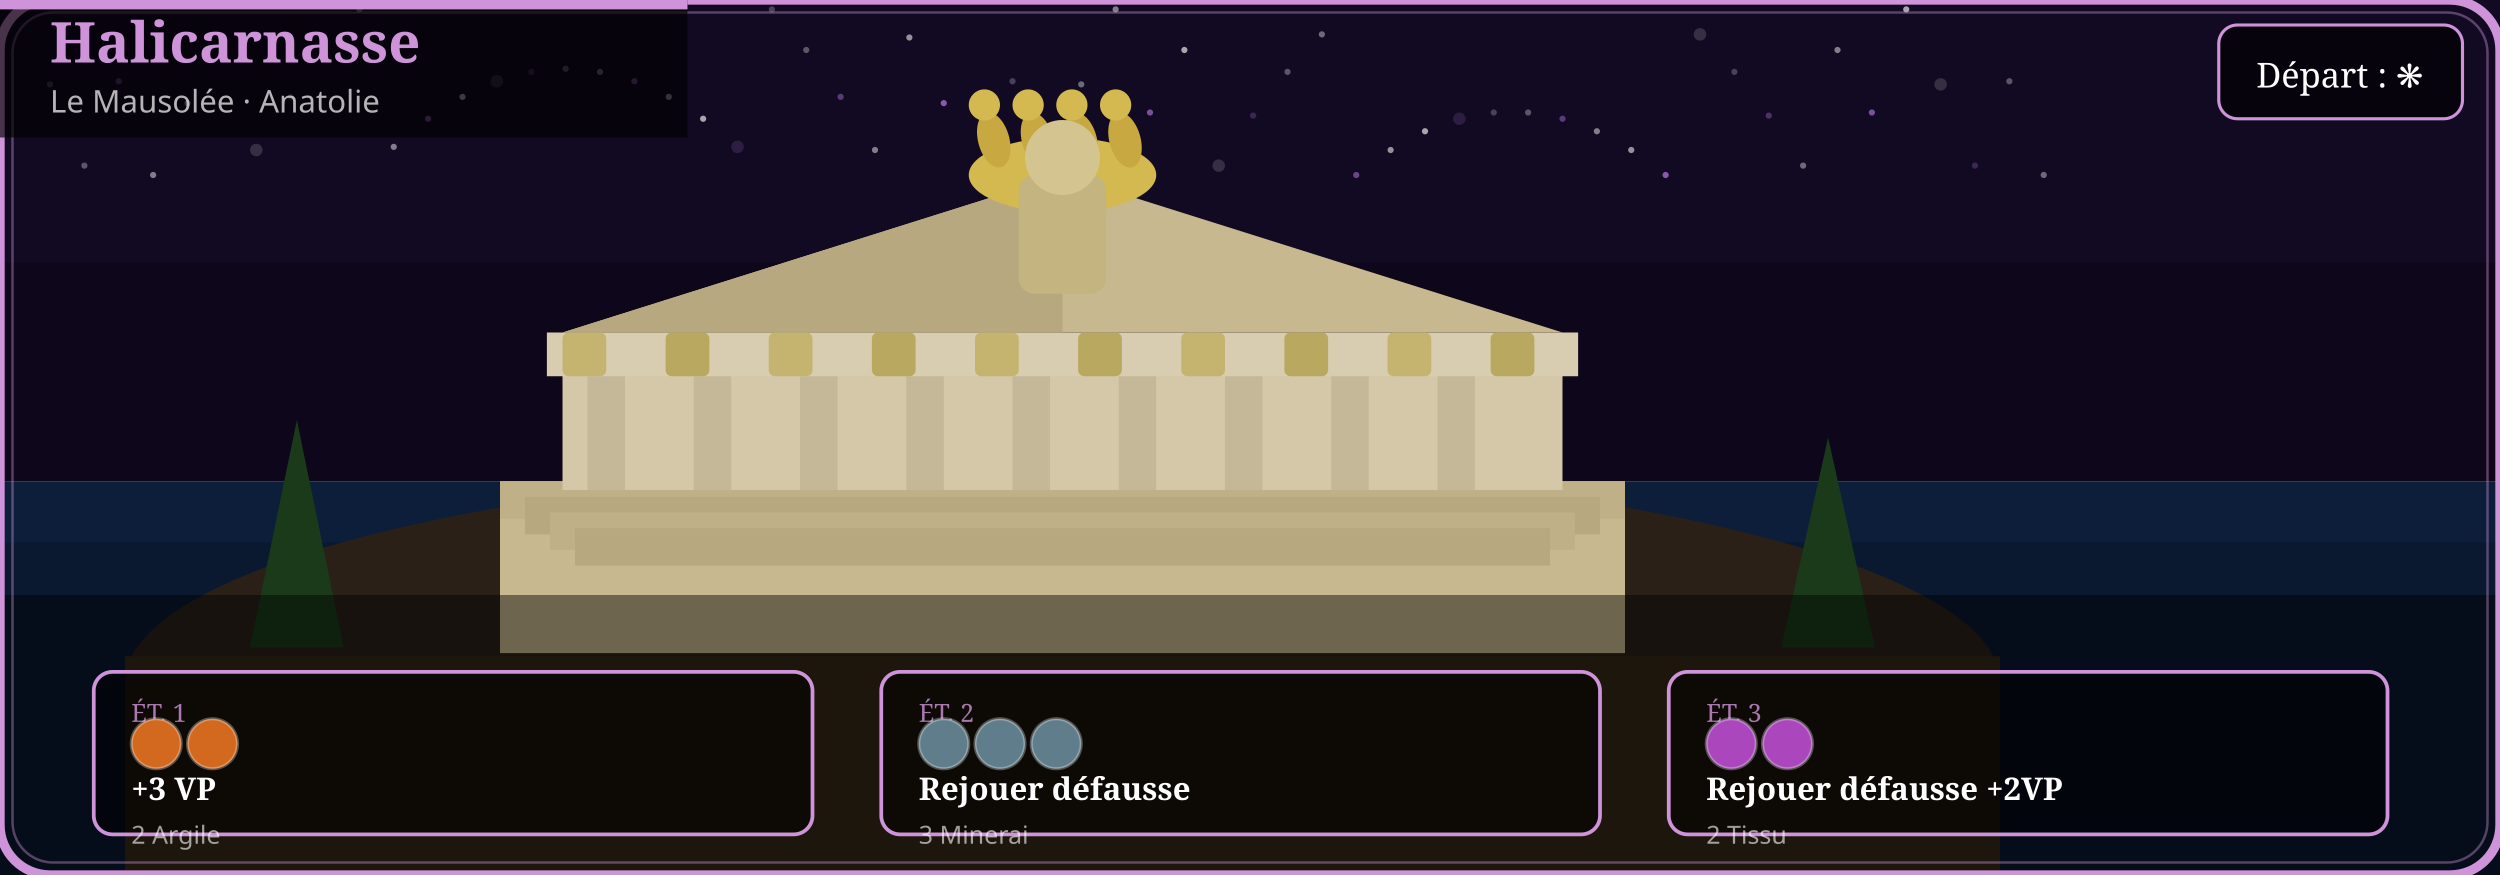
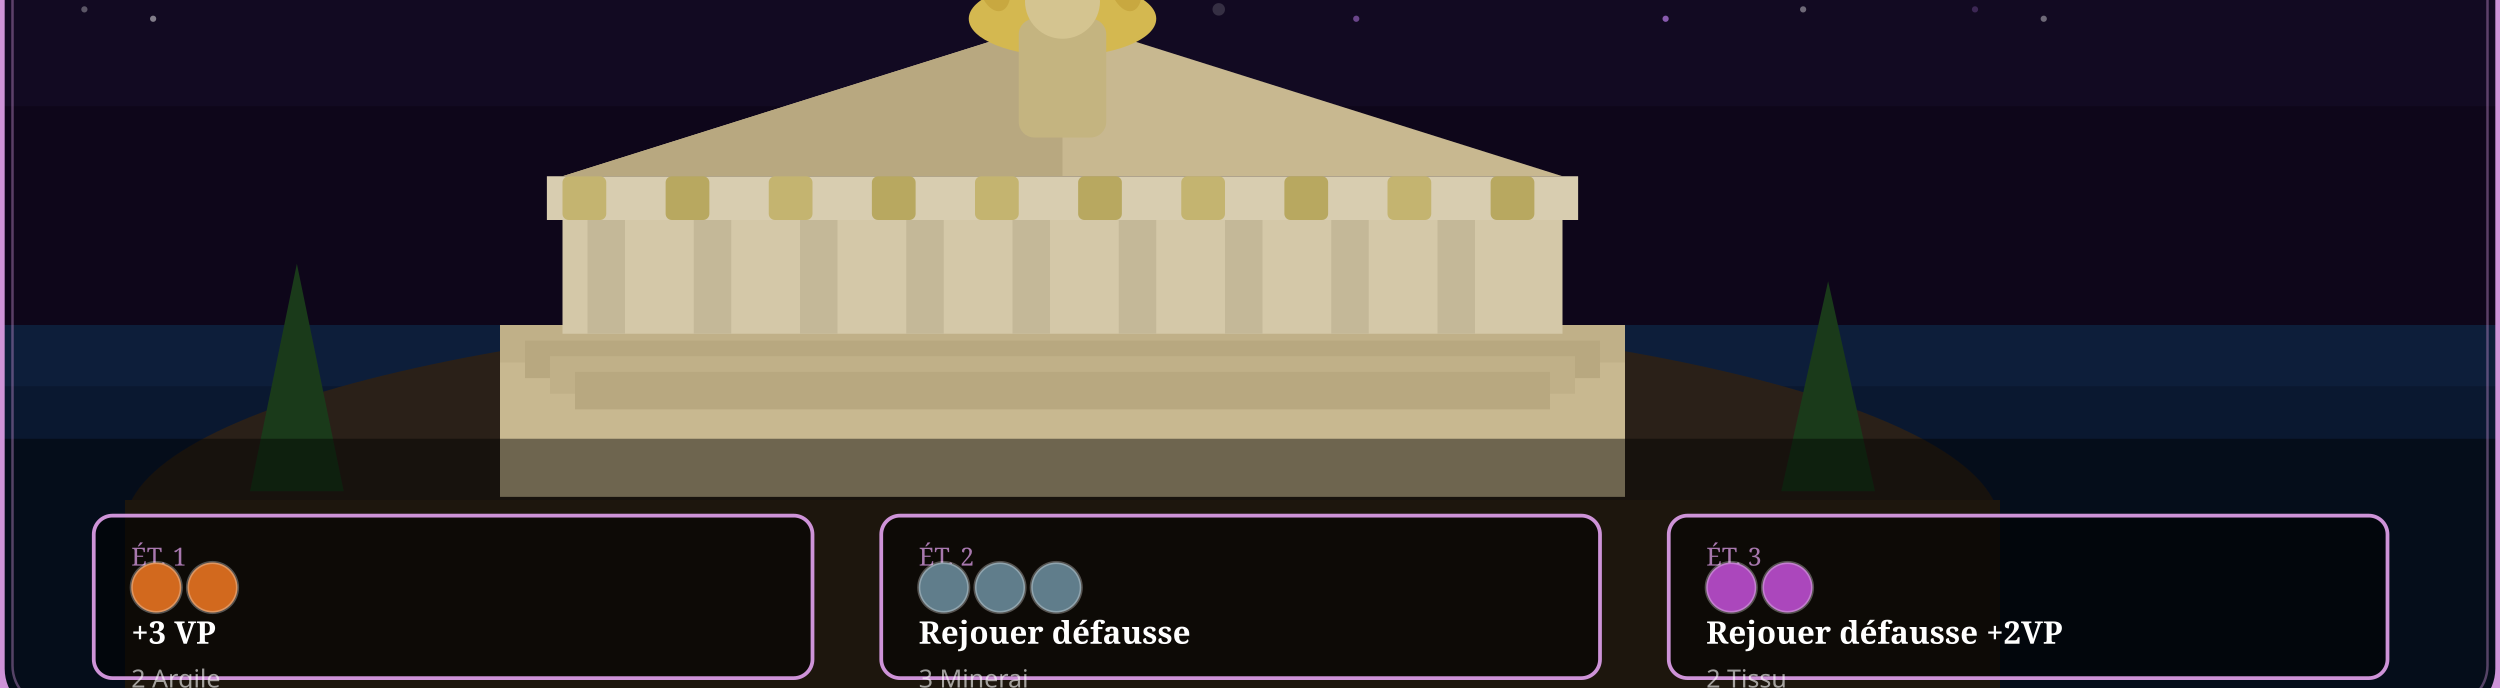
- <svg xmlns="http://www.w3.org/2000/svg" viewBox="0 0 800 280" width="800" height="280">
+ <svg xmlns="http://www.w3.org/2000/svg" viewBox="0 50 800 220" width="800" height="220">
  <g>
    <rect x="0" y="0" width="800" height="154" fill="#120a22" />
    <rect x="0" y="84" width="800" height="70" fill="#0d0518" opacity="0.8" />
    <circle cx="5" cy="3" r="2" fill="#CC88FF" opacity="0.15" />
    <circle cx="16" cy="27" r="1" fill="white" opacity="0.23" />
    <circle cx="27" cy="53" r="1" fill="white" opacity="0.31" />
    <circle cx="38" cy="26" r="1" fill="#CC88FF" opacity="0.39" />
    <circle cx="49" cy="56" r="1" fill="white" opacity="0.47" />
    <circle cx="60" cy="33" r="1" fill="white" opacity="0.55" />
    <circle cx="71" cy="12" r="1" fill="#CC88FF" opacity="0.63" />
    <circle cx="82" cy="48" r="2" fill="white" opacity="0.15" />
    <circle cx="93" cy="31" r="1" fill="white" opacity="0.23" />
    <circle cx="104" cy="16" r="1" fill="#CC88FF" opacity="0.31" />
    <circle cx="115" cy="3" r="1" fill="white" opacity="0.39" />
    <circle cx="126" cy="47" r="1" fill="white" opacity="0.47" />
    <circle cx="137" cy="38" r="1" fill="#CC88FF" opacity="0.55" />
    <circle cx="148" cy="31" r="1" fill="white" opacity="0.63" />
    <circle cx="159" cy="26" r="2" fill="white" opacity="0.15" />
    <circle cx="170" cy="23" r="1" fill="#CC88FF" opacity="0.23" />
    <circle cx="181" cy="22" r="1" fill="white" opacity="0.31" />
    <circle cx="192" cy="23" r="1" fill="white" opacity="0.39" />
    <circle cx="203" cy="26" r="1" fill="#CC88FF" opacity="0.47" />
    <circle cx="214" cy="31" r="1" fill="white" opacity="0.55" />
    <circle cx="225" cy="38" r="1" fill="white" opacity="0.63" />
    <circle cx="236" cy="47" r="2" fill="#CC88FF" opacity="0.15" />
    <circle cx="247" cy="3" r="1" fill="white" opacity="0.23" />
    <circle cx="258" cy="16" r="1" fill="white" opacity="0.31" />
    <circle cx="269" cy="31" r="1" fill="#CC88FF" opacity="0.39" />
    <circle cx="280" cy="48" r="1" fill="white" opacity="0.47" />
    <circle cx="291" cy="12" r="1" fill="white" opacity="0.55" />
    <circle cx="302" cy="33" r="1" fill="#CC88FF" opacity="0.63" />
    <circle cx="313" cy="56" r="2" fill="white" opacity="0.15" />
    <circle cx="324" cy="26" r="1" fill="white" opacity="0.23" />
    <circle cx="335" cy="53" r="1" fill="#CC88FF" opacity="0.31" />
    <circle cx="346" cy="27" r="1" fill="white" opacity="0.39" />
    <circle cx="357" cy="3" r="1" fill="white" opacity="0.47" />
    <circle cx="368" cy="36" r="1" fill="#CC88FF" opacity="0.55" />
    <circle cx="379" cy="16" r="1" fill="white" opacity="0.63" />
    <circle cx="390" cy="53" r="2" fill="white" opacity="0.15" />
    <circle cx="401" cy="37" r="1" fill="#CC88FF" opacity="0.23" />
    <circle cx="412" cy="23" r="1" fill="white" opacity="0.31" />
    <circle cx="423" cy="11" r="1" fill="white" opacity="0.39" />
    <circle cx="434" cy="56" r="1" fill="#CC88FF" opacity="0.47" />
    <circle cx="445" cy="48" r="1" fill="white" opacity="0.55" />
    <circle cx="456" cy="42" r="1" fill="white" opacity="0.63" />
    <circle cx="467" cy="38" r="2" fill="#CC88FF" opacity="0.15" />
    <circle cx="478" cy="36" r="1" fill="white" opacity="0.23" />
    <circle cx="489" cy="36" r="1" fill="white" opacity="0.31" />
    <circle cx="500" cy="38" r="1" fill="#CC88FF" opacity="0.39" />
    <circle cx="511" cy="42" r="1" fill="white" opacity="0.47" />
    <circle cx="522" cy="48" r="1" fill="white" opacity="0.55" />
    <circle cx="533" cy="56" r="1" fill="#CC88FF" opacity="0.63" />
    <circle cx="544" cy="11" r="2" fill="white" opacity="0.15" />
    <circle cx="555" cy="23" r="1" fill="white" opacity="0.23" />
    <circle cx="566" cy="37" r="1" fill="#CC88FF" opacity="0.31" />
    <circle cx="577" cy="53" r="1" fill="white" opacity="0.39" />
    <circle cx="588" cy="16" r="1" fill="white" opacity="0.47" />
    <circle cx="599" cy="36" r="1" fill="#CC88FF" opacity="0.55" />
    <circle cx="610" cy="3" r="1" fill="white" opacity="0.63" />
    <circle cx="621" cy="27" r="2" fill="white" opacity="0.15" />
    <circle cx="632" cy="53" r="1" fill="#CC88FF" opacity="0.23" />
    <circle cx="643" cy="26" r="1" fill="white" opacity="0.31" />
    <circle cx="654" cy="56" r="1" fill="white" opacity="0.39" />
    <rect x="0" y="154" width="800" height="126" fill="#0d1e3a" />
    <rect x="0" y="173.6" width="800" height="106.4" fill="#0a1830" />
    <ellipse cx="340" cy="218.4" rx="300" ry="70" fill="#2a2018" />
    <rect x="40" y="210" width="600" height="70" fill="#352818" />
    <rect x="160" y="154" width="360" height="55" fill="#C8B890" />
    <rect x="160" y="154" width="360" height="12" fill="#C0B088" />
    <rect x="168" y="159" width="344" height="12" fill="#B8A880" />
    <rect x="176" y="164" width="328" height="12" fill="#C0B088" />
    <rect x="184" y="169" width="312" height="12" fill="#B8A880" />
    <rect x="180" y="112" width="320" height="44.8" fill="#D4C8A8" />
    <rect x="188" y="112" width="12" height="44.8" fill="#C4B898" />
    <rect x="222" y="112" width="12" height="44.8" fill="#C4B898" />
    <rect x="256" y="112" width="12" height="44.8" fill="#C4B898" />
    <rect x="290" y="112" width="12" height="44.8" fill="#C4B898" />
    <rect x="324" y="112" width="12" height="44.8" fill="#C4B898" />
    <rect x="358" y="112" width="12" height="44.8" fill="#C4B898" />
    <rect x="392" y="112" width="12" height="44.8" fill="#C4B898" />
    <rect x="426" y="112" width="12" height="44.8" fill="#C4B898" />
    <rect x="460" y="112" width="12" height="44.8" fill="#C4B898" />
    <rect x="175" y="106.4" width="330" height="14" fill="#D8CDB0" />
    <polygon points="180,106.4 340,56 500,106.4" fill="#C8B890" />
    <polygon points="180,106.4 340,56 340,106.4" fill="#B8A880" />
    <ellipse cx="340" cy="56" rx="30" ry="12" fill="#D4B850" />
    <ellipse cx="318" cy="44.8" rx="5" ry="9" fill="#C8A840" transform="rotate(-15 318 44.8)" />
    <circle cx="315" cy="33.6" r="5" fill="#D4B850" />
    <ellipse cx="332" cy="44.8" rx="5" ry="9" fill="#C8A840" transform="rotate(-15 332 44.8)" />
    <circle cx="329" cy="33.6" r="5" fill="#D4B850" />
    <ellipse cx="346" cy="44.8" rx="5" ry="9" fill="#C8A840" transform="rotate(-15 346 44.8)" />
    <circle cx="343" cy="33.6" r="5" fill="#D4B850" />
    <ellipse cx="360" cy="44.8" rx="5" ry="9" fill="#C8A840" transform="rotate(-15 360 44.8)" />
    <circle cx="357" cy="33.6" r="5" fill="#D4B850" />
    <rect x="326" y="56" width="28" height="38" rx="5" fill="#C4B480" />
    <circle cx="340" cy="50.4" r="12" fill="#D4C490" />
    <rect x="180" y="106.4" width="14" height="14" rx="2" fill="#C4B470" />
    <rect x="213" y="106.4" width="14" height="14" rx="2" fill="#B8A860" />
    <rect x="246" y="106.4" width="14" height="14" rx="2" fill="#C4B470" />
    <rect x="279" y="106.4" width="14" height="14" rx="2" fill="#B8A860" />
    <rect x="312" y="106.4" width="14" height="14" rx="2" fill="#C4B470" />
    <rect x="345" y="106.4" width="14" height="14" rx="2" fill="#B8A860" />
    <rect x="378" y="106.4" width="14" height="14" rx="2" fill="#C4B470" />
    <rect x="411" y="106.4" width="14" height="14" rx="2" fill="#B8A860" />
    <rect x="444" y="106.4" width="14" height="14" rx="2" fill="#C4B470" />
    <rect x="477" y="106.4" width="14" height="14" rx="2" fill="#B8A860" />
    <polygon points="80,207.2 95,134.4 110,207.2" fill="#1a3a1a" />
    <polygon points="570,207.2 585,140 600,207.2" fill="#1a3a1a" />
    <rect x="0" y="190.4" width="800" height="89.6" fill="rgba(0,0,0,0.45)" />
    <rect x="0" y="0" width="800" height="280" rx="16" fill="none" stroke="#CE93D8" stroke-width="3" />
    <rect x="4" y="4" width="792" height="272" rx="13" fill="none" stroke="#CE93D8" stroke-width="0.8" opacity="0.4" />
    <rect x="0" y="0" width="220" height="44" rx="0" fill="rgba(0,0,0,0.65)" />
    <rect x="0" y="0" width="220" height="3" fill="#CE93D8" />
    <text x="16" y="20" font-family="'Georgia',serif" font-size="18" font-weight="bold" fill="#CE93D8">Halicarnasse</text>
    <text x="16" y="36" font-family="sans-serif" font-size="10" fill="rgba(255,255,255,0.7)">Le Mausolée · Anatolie</text>
    <rect x="710" y="8" width="78" height="30" rx="6" fill="rgba(0,0,0,0.65)" stroke="#CE93D8" stroke-width="1" />
    <text x="722" y="28" font-family="Georgia,serif" font-size="11" fill="white">Départ : ❋</text>
    <rect x="30" y="215" width="230" height="52" rx="6" fill="rgba(0,0,0,0.55)" stroke="#CE93D8" stroke-width="1.2" />
    <text x="42" y="231" font-family="Georgia,serif" font-size="8" fill="#CE93D8" opacity="0.8">ÉT. 1</text>
    <circle cx="50" cy="238" r="8" fill="#D2691E" stroke="rgba(255,255,255,0.3)" stroke-width="1" />
    <text x="50" y="242" text-anchor="middle" font-family="Georgia" font-size="7" fill="white" />
    <circle cx="68" cy="238" r="8" fill="#D2691E" stroke="rgba(255,255,255,0.3)" stroke-width="1" />
    <text x="68" y="242" text-anchor="middle" font-family="Georgia" font-size="7" fill="white" />
    <text x="42" y="256" font-family="Georgia,serif" font-size="10" font-weight="bold" fill="white">+3 VP</text>
    <text x="42" y="270" font-family="sans-serif" font-size="8" fill="rgba(255,255,255,0.6)">2 Argile</text>
    <rect x="282" y="215" width="230" height="52" rx="6" fill="rgba(0,0,0,0.55)" stroke="#CE93D8" stroke-width="1.2" />
    <text x="294" y="231" font-family="Georgia,serif" font-size="8" fill="#CE93D8" opacity="0.8">ÉT. 2</text>
    <circle cx="302" cy="238" r="8" fill="#607D8B" stroke="rgba(255,255,255,0.3)" stroke-width="1" />
    <text x="302" y="242" text-anchor="middle" font-family="Georgia" font-size="7" fill="white" />
    <circle cx="320" cy="238" r="8" fill="#607D8B" stroke="rgba(255,255,255,0.3)" stroke-width="1" />
    <text x="320" y="242" text-anchor="middle" font-family="Georgia" font-size="7" fill="white" />
    <circle cx="338" cy="238" r="8" fill="#607D8B" stroke="rgba(255,255,255,0.3)" stroke-width="1" />
    <text x="338" y="242" text-anchor="middle" font-family="Georgia" font-size="7" fill="white" />
    <text x="294" y="256" font-family="Georgia,serif" font-size="10" font-weight="bold" fill="white">Rejouer défausse</text>
    <text x="294" y="270" font-family="sans-serif" font-size="8" fill="rgba(255,255,255,0.6)">3 Minerai</text>
    <rect x="534" y="215" width="230" height="52" rx="6" fill="rgba(0,0,0,0.55)" stroke="#CE93D8" stroke-width="1.2" />
    <text x="546" y="231" font-family="Georgia,serif" font-size="8" fill="#CE93D8" opacity="0.8">ÉT. 3</text>
    <circle cx="554" cy="238" r="8" fill="#AB47BC" stroke="rgba(255,255,255,0.3)" stroke-width="1" />
    <text x="554" y="242" text-anchor="middle" font-family="Georgia" font-size="7" fill="white" />
    <circle cx="572" cy="238" r="8" fill="#AB47BC" stroke="rgba(255,255,255,0.3)" stroke-width="1" />
    <text x="572" y="242" text-anchor="middle" font-family="Georgia" font-size="7" fill="white" />
    <text x="546" y="256" font-family="Georgia,serif" font-size="10" font-weight="bold" fill="white">Rejouer défausse +2VP</text>
    <text x="546" y="270" font-family="sans-serif" font-size="8" fill="rgba(255,255,255,0.6)">2 Tissu</text>
  </g>
</svg>
